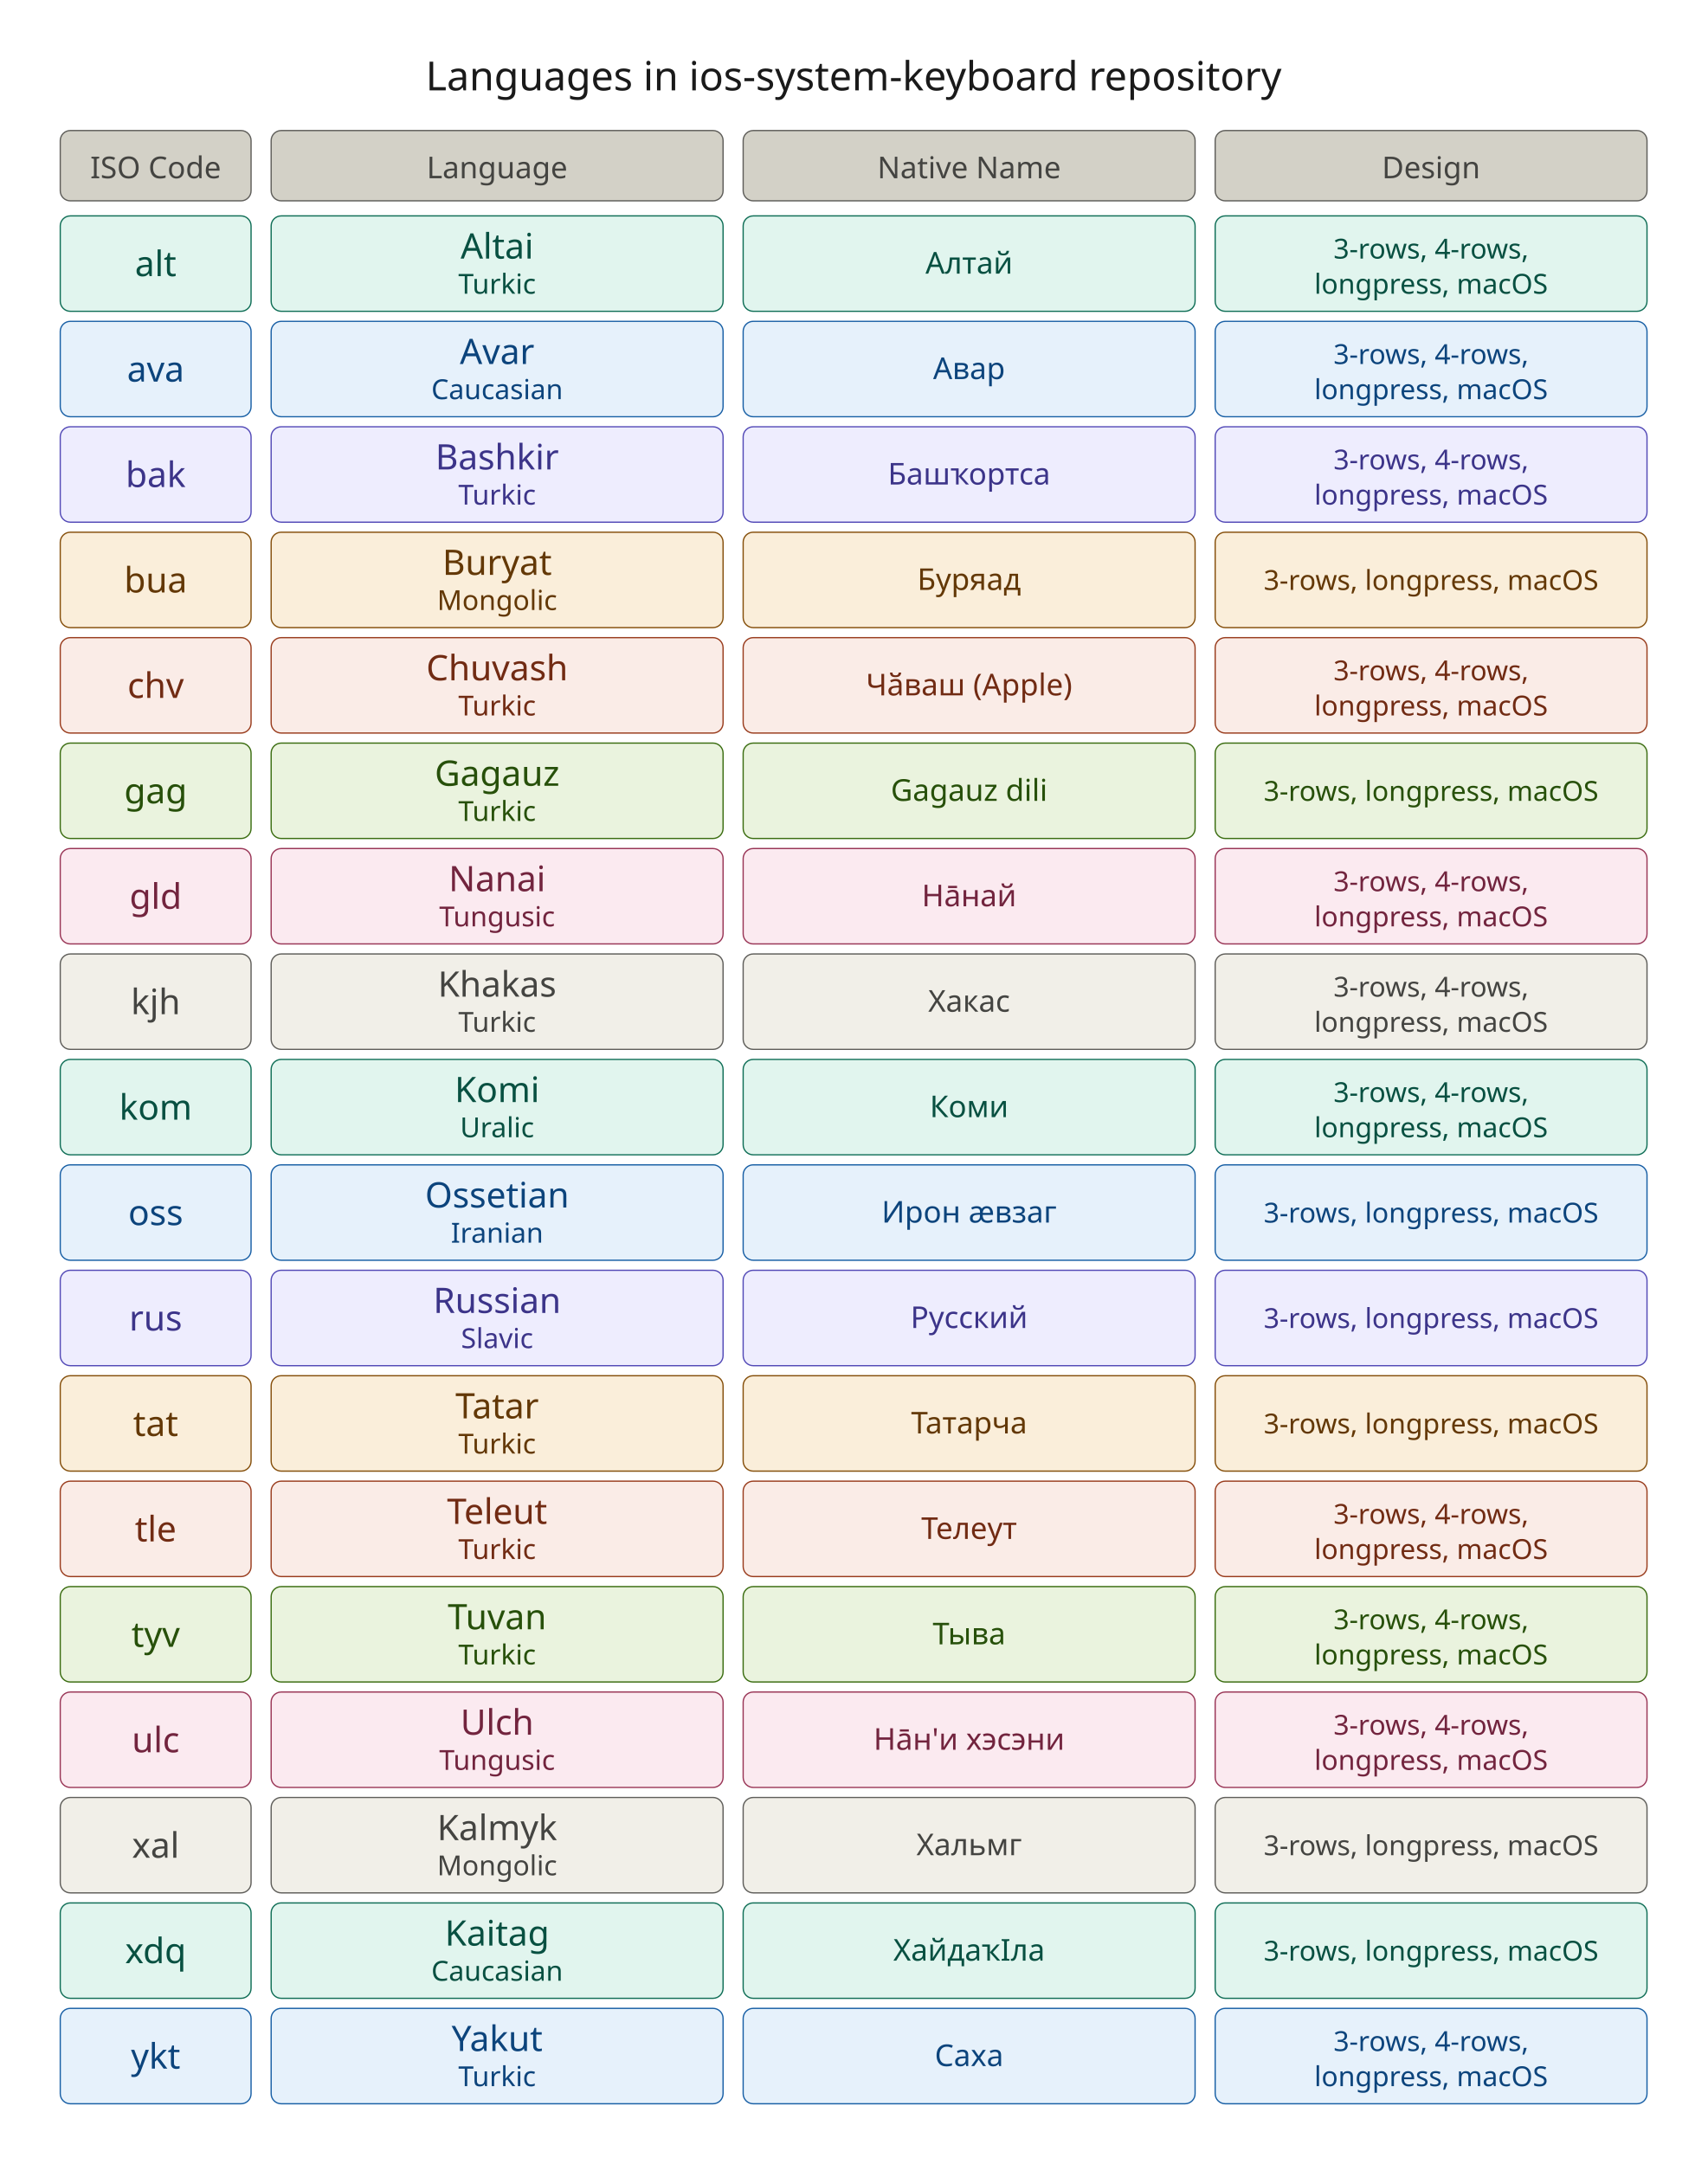
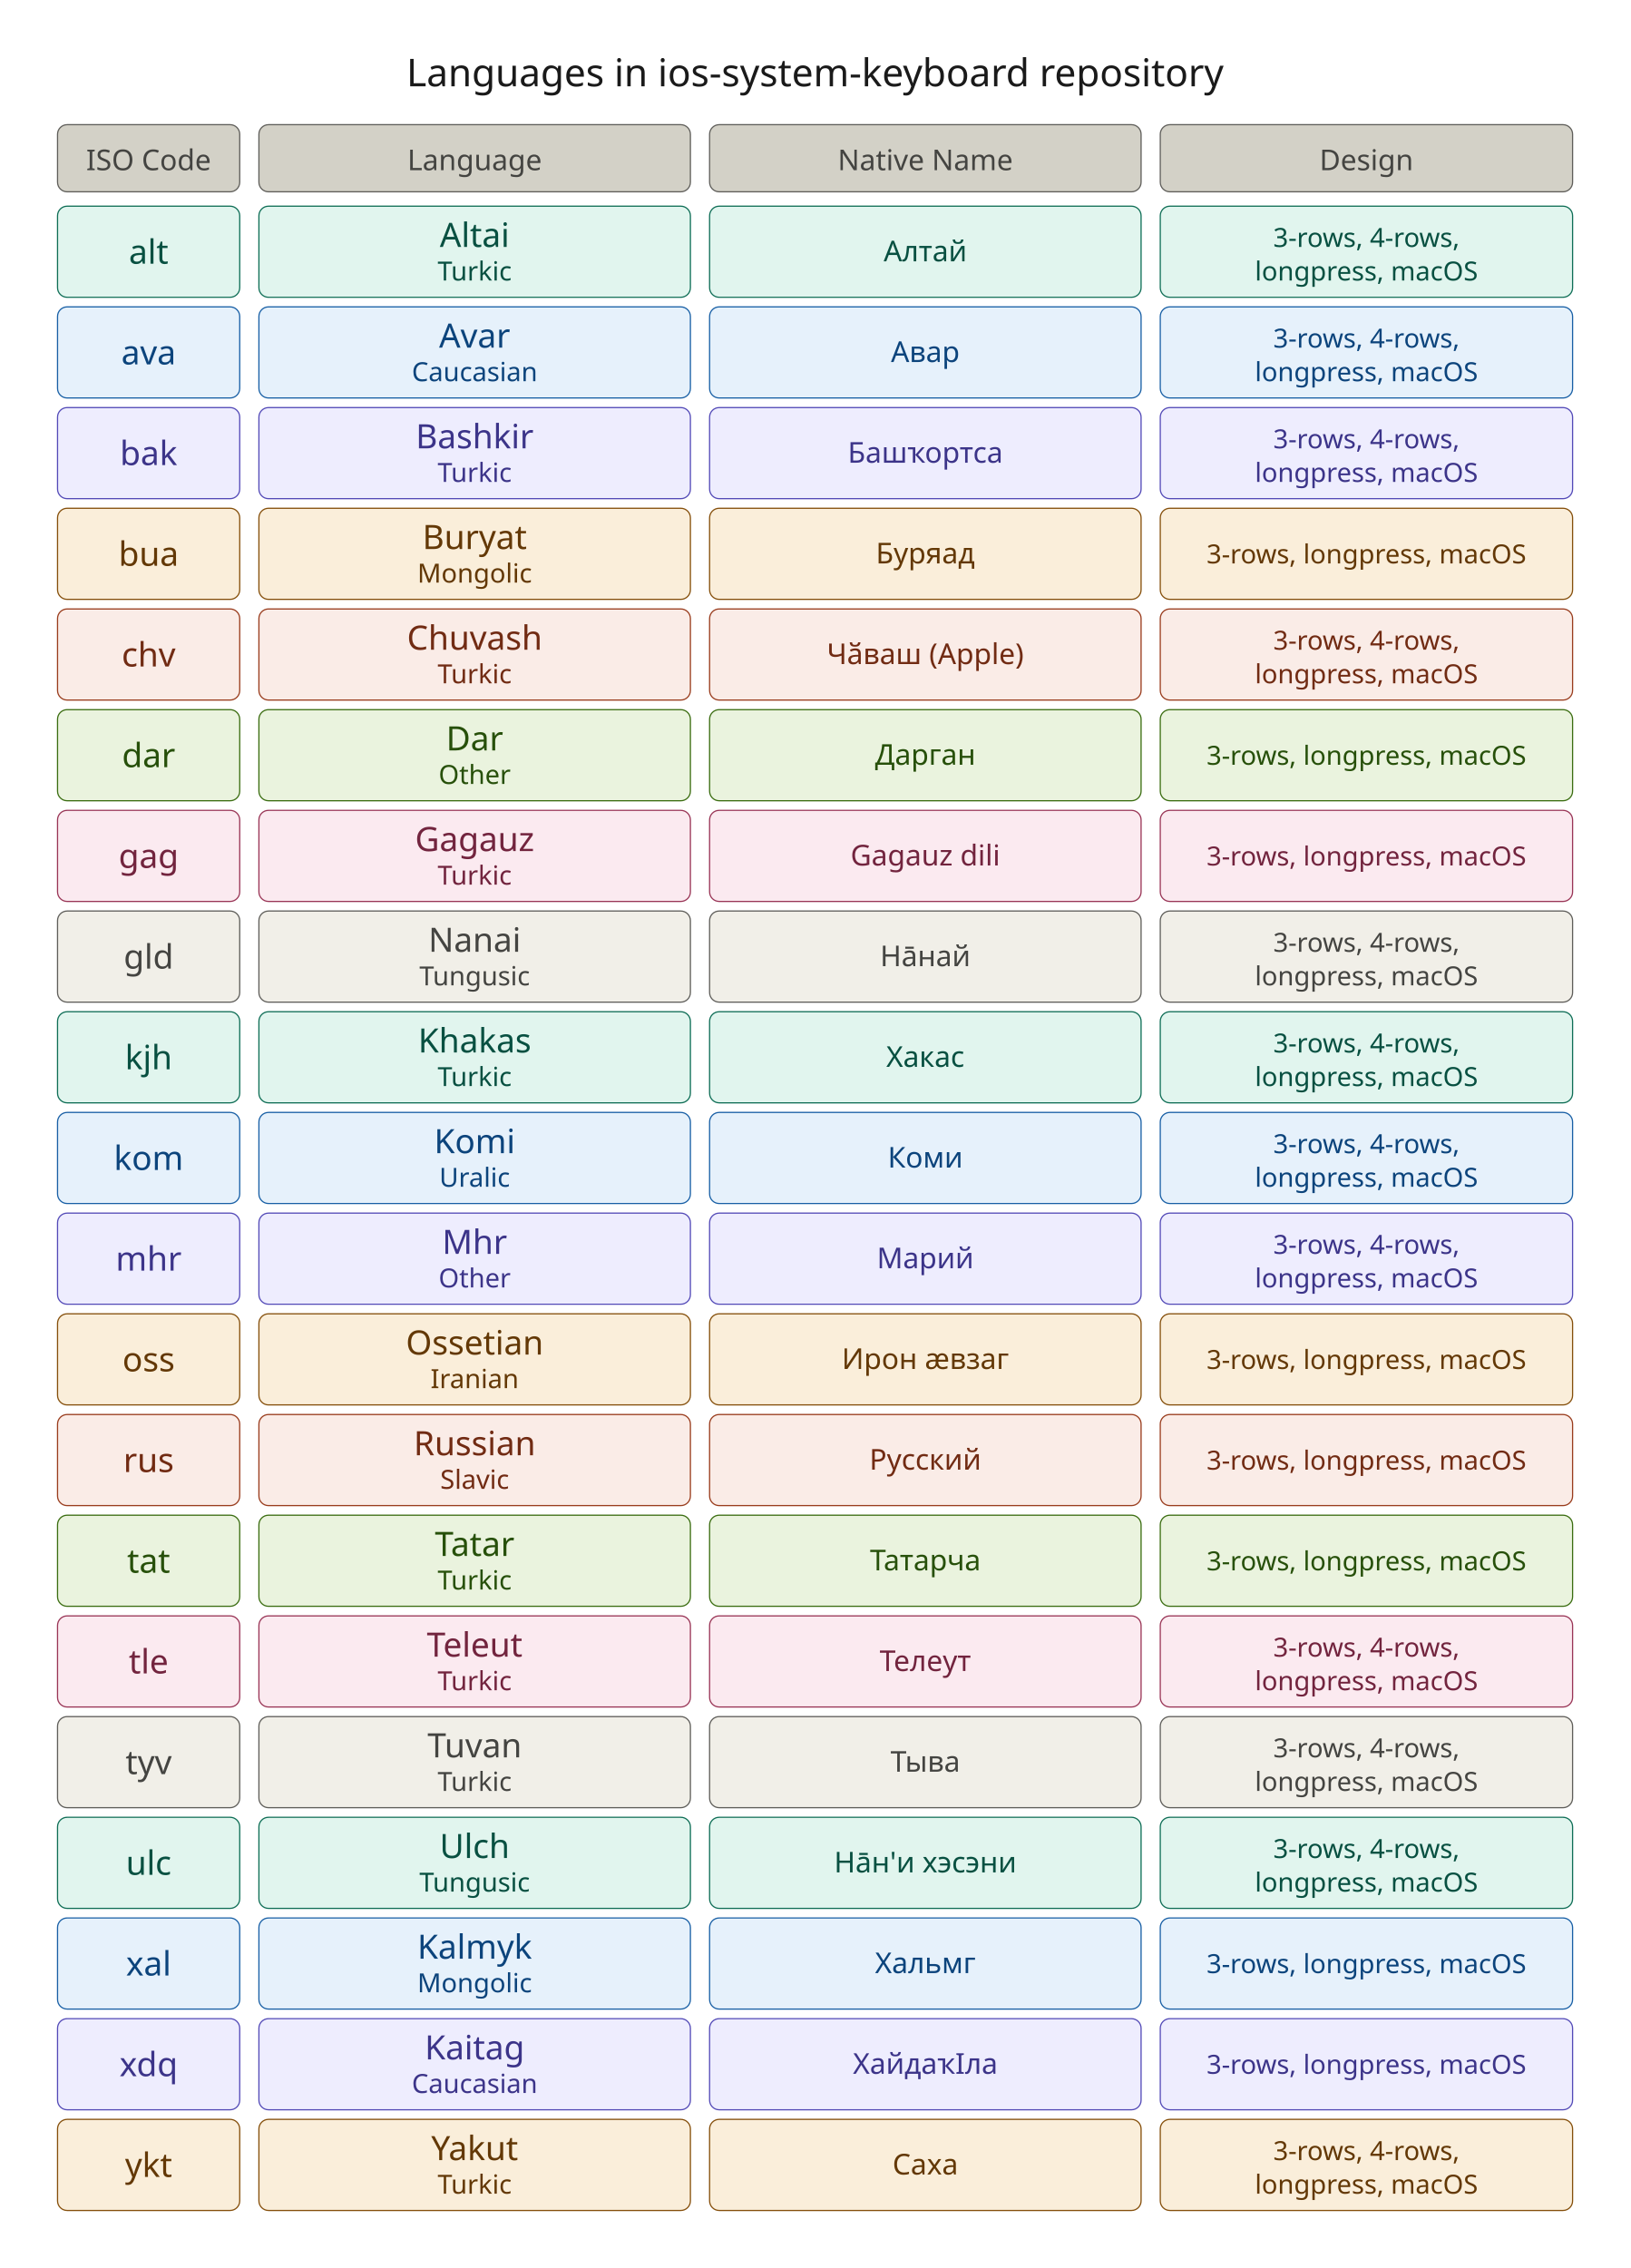
- <svg xmlns="http://www.w3.org/2000/svg" width="100%" viewBox="0 0 680 862" font-family="sans-serif">
+ <svg xmlns="http://www.w3.org/2000/svg" width="100%" viewBox="0 0 680 946" font-family="sans-serif">
  <text font-size="16" font-weight="500" fill="#1a1a1a" x="340" y="36" text-anchor="middle">Languages in ios-system-keyboard repository</text>
  <rect x="24" y="52" width="76" height="28" rx="4" fill="#D3D1C7" stroke="#5F5E5A" stroke-width="0.5" />
  <text font-size="12" fill="#444441" x="62" y="71" text-anchor="middle">ISO Code</text>
  <rect x="108" y="52" width="180" height="28" rx="4" fill="#D3D1C7" stroke="#5F5E5A" stroke-width="0.5" />
  <text font-size="12" fill="#444441" x="198" y="71" text-anchor="middle">Language</text>
  <rect x="296" y="52" width="180" height="28" rx="4" fill="#D3D1C7" stroke="#5F5E5A" stroke-width="0.5" />
  <text font-size="12" fill="#444441" x="386" y="71" text-anchor="middle">Native Name</text>
  <rect x="484" y="52" width="172" height="28" rx="4" fill="#D3D1C7" stroke="#5F5E5A" stroke-width="0.5" />
  <text font-size="12" fill="#444441" x="570" y="71" text-anchor="middle">Design</text>
  <rect x="24" y="86" width="76" height="38" rx="4" fill="#E1F5EE" stroke="#0F6E56" stroke-width="0.5" />
  <text font-size="14" font-weight="500" fill="#085041" x="62" y="110" text-anchor="middle">alt</text>
  <rect x="108" y="86" width="180" height="38" rx="4" fill="#E1F5EE" stroke="#0F6E56" stroke-width="0.5" />
  <text font-size="14" font-weight="500" fill="#085041" x="198" y="103" text-anchor="middle">Altai</text>
  <text font-size="11" fill="#085041" x="198" y="117" text-anchor="middle">Turkic</text>
  <rect x="296" y="86" width="180" height="38" rx="4" fill="#E1F5EE" stroke="#0F6E56" stroke-width="0.5" />
  <text font-size="12" fill="#085041" x="386" y="109" text-anchor="middle">Алтай</text>
  <rect x="484" y="86" width="172" height="38" rx="4" fill="#E1F5EE" stroke="#0F6E56" stroke-width="0.5" />
  <text font-size="11" fill="#085041" x="570" y="103" text-anchor="middle">3-rows, 4-rows,</text>
  <text font-size="11" fill="#085041" x="570" y="117" text-anchor="middle">longpress, macOS</text>
  <rect x="24" y="128" width="76" height="38" rx="4" fill="#E6F1FB" stroke="#185FA5" stroke-width="0.5" />
  <text font-size="14" font-weight="500" fill="#0C447C" x="62" y="152" text-anchor="middle">ava</text>
  <rect x="108" y="128" width="180" height="38" rx="4" fill="#E6F1FB" stroke="#185FA5" stroke-width="0.5" />
  <text font-size="14" font-weight="500" fill="#0C447C" x="198" y="145" text-anchor="middle">Avar</text>
  <text font-size="11" fill="#0C447C" x="198" y="159" text-anchor="middle">Caucasian</text>
  <rect x="296" y="128" width="180" height="38" rx="4" fill="#E6F1FB" stroke="#185FA5" stroke-width="0.5" />
  <text font-size="12" fill="#0C447C" x="386" y="151" text-anchor="middle">Авар</text>
  <rect x="484" y="128" width="172" height="38" rx="4" fill="#E6F1FB" stroke="#185FA5" stroke-width="0.5" />
  <text font-size="11" fill="#0C447C" x="570" y="145" text-anchor="middle">3-rows, 4-rows,</text>
  <text font-size="11" fill="#0C447C" x="570" y="159" text-anchor="middle">longpress, macOS</text>
  <rect x="24" y="170" width="76" height="38" rx="4" fill="#EEEDFE" stroke="#534AB7" stroke-width="0.5" />
  <text font-size="14" font-weight="500" fill="#3C3489" x="62" y="194" text-anchor="middle">bak</text>
  <rect x="108" y="170" width="180" height="38" rx="4" fill="#EEEDFE" stroke="#534AB7" stroke-width="0.5" />
  <text font-size="14" font-weight="500" fill="#3C3489" x="198" y="187" text-anchor="middle">Bashkir</text>
  <text font-size="11" fill="#3C3489" x="198" y="201" text-anchor="middle">Turkic</text>
  <rect x="296" y="170" width="180" height="38" rx="4" fill="#EEEDFE" stroke="#534AB7" stroke-width="0.5" />
  <text font-size="12" fill="#3C3489" x="386" y="193" text-anchor="middle">Башҡортса</text>
  <rect x="484" y="170" width="172" height="38" rx="4" fill="#EEEDFE" stroke="#534AB7" stroke-width="0.5" />
  <text font-size="11" fill="#3C3489" x="570" y="187" text-anchor="middle">3-rows, 4-rows,</text>
  <text font-size="11" fill="#3C3489" x="570" y="201" text-anchor="middle">longpress, macOS</text>
  <rect x="24" y="212" width="76" height="38" rx="4" fill="#FAEEDA" stroke="#854F0B" stroke-width="0.5" />
  <text font-size="14" font-weight="500" fill="#633806" x="62" y="236" text-anchor="middle">bua</text>
  <rect x="108" y="212" width="180" height="38" rx="4" fill="#FAEEDA" stroke="#854F0B" stroke-width="0.5" />
  <text font-size="14" font-weight="500" fill="#633806" x="198" y="229" text-anchor="middle">Buryat</text>
  <text font-size="11" fill="#633806" x="198" y="243" text-anchor="middle">Mongolic</text>
  <rect x="296" y="212" width="180" height="38" rx="4" fill="#FAEEDA" stroke="#854F0B" stroke-width="0.5" />
  <text font-size="12" fill="#633806" x="386" y="235" text-anchor="middle">Буряад</text>
  <rect x="484" y="212" width="172" height="38" rx="4" fill="#FAEEDA" stroke="#854F0B" stroke-width="0.5" />
  <text font-size="11" fill="#633806" x="570" y="235" text-anchor="middle">3-rows, longpress, macOS</text>
  <rect x="24" y="254" width="76" height="38" rx="4" fill="#FAECE7" stroke="#993C1D" stroke-width="0.5" />
  <text font-size="14" font-weight="500" fill="#712B13" x="62" y="278" text-anchor="middle">chv</text>
  <rect x="108" y="254" width="180" height="38" rx="4" fill="#FAECE7" stroke="#993C1D" stroke-width="0.5" />
  <text font-size="14" font-weight="500" fill="#712B13" x="198" y="271" text-anchor="middle">Chuvash</text>
  <text font-size="11" fill="#712B13" x="198" y="285" text-anchor="middle">Turkic</text>
  <rect x="296" y="254" width="180" height="38" rx="4" fill="#FAECE7" stroke="#993C1D" stroke-width="0.5" />
  <text font-size="12" fill="#712B13" x="386" y="277" text-anchor="middle">Чӑваш (Apple)</text>
  <rect x="484" y="254" width="172" height="38" rx="4" fill="#FAECE7" stroke="#993C1D" stroke-width="0.5" />
  <text font-size="11" fill="#712B13" x="570" y="271" text-anchor="middle">3-rows, 4-rows,</text>
  <text font-size="11" fill="#712B13" x="570" y="285" text-anchor="middle">longpress, macOS</text>
  <rect x="24" y="296" width="76" height="38" rx="4" fill="#EAF3DE" stroke="#3B6D11" stroke-width="0.5" />
-   <text font-size="14" font-weight="500" fill="#27500A" x="62" y="320" text-anchor="middle">gag</text>
+   <text font-size="14" font-weight="500" fill="#27500A" x="62" y="320" text-anchor="middle">dar</text>
  <rect x="108" y="296" width="180" height="38" rx="4" fill="#EAF3DE" stroke="#3B6D11" stroke-width="0.5" />
-   <text font-size="14" font-weight="500" fill="#27500A" x="198" y="313" text-anchor="middle">Gagauz</text>
-   <text font-size="11" fill="#27500A" x="198" y="327" text-anchor="middle">Turkic</text>
+   <text font-size="14" font-weight="500" fill="#27500A" x="198" y="313" text-anchor="middle">Dar</text>
+   <text font-size="11" fill="#27500A" x="198" y="327" text-anchor="middle">Other</text>
  <rect x="296" y="296" width="180" height="38" rx="4" fill="#EAF3DE" stroke="#3B6D11" stroke-width="0.5" />
-   <text font-size="12" fill="#27500A" x="386" y="319" text-anchor="middle">Gagauz dili</text>
+   <text font-size="12" fill="#27500A" x="386" y="319" text-anchor="middle">Дарган</text>
  <rect x="484" y="296" width="172" height="38" rx="4" fill="#EAF3DE" stroke="#3B6D11" stroke-width="0.5" />
  <text font-size="11" fill="#27500A" x="570" y="319" text-anchor="middle">3-rows, longpress, macOS</text>
  <rect x="24" y="338" width="76" height="38" rx="4" fill="#FBEAF0" stroke="#993556" stroke-width="0.5" />
-   <text font-size="14" font-weight="500" fill="#72243E" x="62" y="362" text-anchor="middle">gld</text>
+   <text font-size="14" font-weight="500" fill="#72243E" x="62" y="362" text-anchor="middle">gag</text>
  <rect x="108" y="338" width="180" height="38" rx="4" fill="#FBEAF0" stroke="#993556" stroke-width="0.5" />
-   <text font-size="14" font-weight="500" fill="#72243E" x="198" y="355" text-anchor="middle">Nanai</text>
-   <text font-size="11" fill="#72243E" x="198" y="369" text-anchor="middle">Tungusic</text>
+   <text font-size="14" font-weight="500" fill="#72243E" x="198" y="355" text-anchor="middle">Gagauz</text>
+   <text font-size="11" fill="#72243E" x="198" y="369" text-anchor="middle">Turkic</text>
  <rect x="296" y="338" width="180" height="38" rx="4" fill="#FBEAF0" stroke="#993556" stroke-width="0.5" />
-   <text font-size="12" fill="#72243E" x="386" y="361" text-anchor="middle">На̄най</text>
+   <text font-size="12" fill="#72243E" x="386" y="361" text-anchor="middle">Gagauz dili</text>
  <rect x="484" y="338" width="172" height="38" rx="4" fill="#FBEAF0" stroke="#993556" stroke-width="0.5" />
-   <text font-size="11" fill="#72243E" x="570" y="355" text-anchor="middle">3-rows, 4-rows,</text>
-   <text font-size="11" fill="#72243E" x="570" y="369" text-anchor="middle">longpress, macOS</text>
+   <text font-size="11" fill="#72243E" x="570" y="361" text-anchor="middle">3-rows, longpress, macOS</text>
  <rect x="24" y="380" width="76" height="38" rx="4" fill="#F1EFE8" stroke="#5F5E5A" stroke-width="0.5" />
-   <text font-size="14" font-weight="500" fill="#444441" x="62" y="404" text-anchor="middle">kjh</text>
+   <text font-size="14" font-weight="500" fill="#444441" x="62" y="404" text-anchor="middle">gld</text>
  <rect x="108" y="380" width="180" height="38" rx="4" fill="#F1EFE8" stroke="#5F5E5A" stroke-width="0.5" />
-   <text font-size="14" font-weight="500" fill="#444441" x="198" y="397" text-anchor="middle">Khakas</text>
-   <text font-size="11" fill="#444441" x="198" y="411" text-anchor="middle">Turkic</text>
+   <text font-size="14" font-weight="500" fill="#444441" x="198" y="397" text-anchor="middle">Nanai</text>
+   <text font-size="11" fill="#444441" x="198" y="411" text-anchor="middle">Tungusic</text>
  <rect x="296" y="380" width="180" height="38" rx="4" fill="#F1EFE8" stroke="#5F5E5A" stroke-width="0.5" />
-   <text font-size="12" fill="#444441" x="386" y="403" text-anchor="middle">Хакас</text>
+   <text font-size="12" fill="#444441" x="386" y="403" text-anchor="middle">На̄най</text>
  <rect x="484" y="380" width="172" height="38" rx="4" fill="#F1EFE8" stroke="#5F5E5A" stroke-width="0.5" />
  <text font-size="11" fill="#444441" x="570" y="397" text-anchor="middle">3-rows, 4-rows,</text>
  <text font-size="11" fill="#444441" x="570" y="411" text-anchor="middle">longpress, macOS</text>
  <rect x="24" y="422" width="76" height="38" rx="4" fill="#E1F5EE" stroke="#0F6E56" stroke-width="0.5" />
-   <text font-size="14" font-weight="500" fill="#085041" x="62" y="446" text-anchor="middle">kom</text>
+   <text font-size="14" font-weight="500" fill="#085041" x="62" y="446" text-anchor="middle">kjh</text>
  <rect x="108" y="422" width="180" height="38" rx="4" fill="#E1F5EE" stroke="#0F6E56" stroke-width="0.5" />
-   <text font-size="14" font-weight="500" fill="#085041" x="198" y="439" text-anchor="middle">Komi</text>
-   <text font-size="11" fill="#085041" x="198" y="453" text-anchor="middle">Uralic</text>
+   <text font-size="14" font-weight="500" fill="#085041" x="198" y="439" text-anchor="middle">Khakas</text>
+   <text font-size="11" fill="#085041" x="198" y="453" text-anchor="middle">Turkic</text>
  <rect x="296" y="422" width="180" height="38" rx="4" fill="#E1F5EE" stroke="#0F6E56" stroke-width="0.5" />
-   <text font-size="12" fill="#085041" x="386" y="445" text-anchor="middle">Коми</text>
+   <text font-size="12" fill="#085041" x="386" y="445" text-anchor="middle">Хакас</text>
  <rect x="484" y="422" width="172" height="38" rx="4" fill="#E1F5EE" stroke="#0F6E56" stroke-width="0.5" />
  <text font-size="11" fill="#085041" x="570" y="439" text-anchor="middle">3-rows, 4-rows,</text>
  <text font-size="11" fill="#085041" x="570" y="453" text-anchor="middle">longpress, macOS</text>
  <rect x="24" y="464" width="76" height="38" rx="4" fill="#E6F1FB" stroke="#185FA5" stroke-width="0.5" />
-   <text font-size="14" font-weight="500" fill="#0C447C" x="62" y="488" text-anchor="middle">oss</text>
+   <text font-size="14" font-weight="500" fill="#0C447C" x="62" y="488" text-anchor="middle">kom</text>
  <rect x="108" y="464" width="180" height="38" rx="4" fill="#E6F1FB" stroke="#185FA5" stroke-width="0.5" />
-   <text font-size="14" font-weight="500" fill="#0C447C" x="198" y="481" text-anchor="middle">Ossetian</text>
-   <text font-size="11" fill="#0C447C" x="198" y="495" text-anchor="middle">Iranian</text>
+   <text font-size="14" font-weight="500" fill="#0C447C" x="198" y="481" text-anchor="middle">Komi</text>
+   <text font-size="11" fill="#0C447C" x="198" y="495" text-anchor="middle">Uralic</text>
  <rect x="296" y="464" width="180" height="38" rx="4" fill="#E6F1FB" stroke="#185FA5" stroke-width="0.5" />
-   <text font-size="12" fill="#0C447C" x="386" y="487" text-anchor="middle">Ирон ӕвзаг</text>
+   <text font-size="12" fill="#0C447C" x="386" y="487" text-anchor="middle">Коми</text>
  <rect x="484" y="464" width="172" height="38" rx="4" fill="#E6F1FB" stroke="#185FA5" stroke-width="0.5" />
-   <text font-size="11" fill="#0C447C" x="570" y="487" text-anchor="middle">3-rows, longpress, macOS</text>
+   <text font-size="11" fill="#0C447C" x="570" y="481" text-anchor="middle">3-rows, 4-rows,</text>
+   <text font-size="11" fill="#0C447C" x="570" y="495" text-anchor="middle">longpress, macOS</text>
  <rect x="24" y="506" width="76" height="38" rx="4" fill="#EEEDFE" stroke="#534AB7" stroke-width="0.5" />
-   <text font-size="14" font-weight="500" fill="#3C3489" x="62" y="530" text-anchor="middle">rus</text>
+   <text font-size="14" font-weight="500" fill="#3C3489" x="62" y="530" text-anchor="middle">mhr</text>
  <rect x="108" y="506" width="180" height="38" rx="4" fill="#EEEDFE" stroke="#534AB7" stroke-width="0.5" />
-   <text font-size="14" font-weight="500" fill="#3C3489" x="198" y="523" text-anchor="middle">Russian</text>
-   <text font-size="11" fill="#3C3489" x="198" y="537" text-anchor="middle">Slavic</text>
+   <text font-size="14" font-weight="500" fill="#3C3489" x="198" y="523" text-anchor="middle">Mhr</text>
+   <text font-size="11" fill="#3C3489" x="198" y="537" text-anchor="middle">Other</text>
  <rect x="296" y="506" width="180" height="38" rx="4" fill="#EEEDFE" stroke="#534AB7" stroke-width="0.5" />
-   <text font-size="12" fill="#3C3489" x="386" y="529" text-anchor="middle">Русский</text>
+   <text font-size="12" fill="#3C3489" x="386" y="529" text-anchor="middle">Марий</text>
  <rect x="484" y="506" width="172" height="38" rx="4" fill="#EEEDFE" stroke="#534AB7" stroke-width="0.5" />
-   <text font-size="11" fill="#3C3489" x="570" y="529" text-anchor="middle">3-rows, longpress, macOS</text>
+   <text font-size="11" fill="#3C3489" x="570" y="523" text-anchor="middle">3-rows, 4-rows,</text>
+   <text font-size="11" fill="#3C3489" x="570" y="537" text-anchor="middle">longpress, macOS</text>
  <rect x="24" y="548" width="76" height="38" rx="4" fill="#FAEEDA" stroke="#854F0B" stroke-width="0.5" />
-   <text font-size="14" font-weight="500" fill="#633806" x="62" y="572" text-anchor="middle">tat</text>
+   <text font-size="14" font-weight="500" fill="#633806" x="62" y="572" text-anchor="middle">oss</text>
  <rect x="108" y="548" width="180" height="38" rx="4" fill="#FAEEDA" stroke="#854F0B" stroke-width="0.5" />
-   <text font-size="14" font-weight="500" fill="#633806" x="198" y="565" text-anchor="middle">Tatar</text>
-   <text font-size="11" fill="#633806" x="198" y="579" text-anchor="middle">Turkic</text>
+   <text font-size="14" font-weight="500" fill="#633806" x="198" y="565" text-anchor="middle">Ossetian</text>
+   <text font-size="11" fill="#633806" x="198" y="579" text-anchor="middle">Iranian</text>
  <rect x="296" y="548" width="180" height="38" rx="4" fill="#FAEEDA" stroke="#854F0B" stroke-width="0.5" />
-   <text font-size="12" fill="#633806" x="386" y="571" text-anchor="middle">Татарча</text>
+   <text font-size="12" fill="#633806" x="386" y="571" text-anchor="middle">Ирон ӕвзаг</text>
  <rect x="484" y="548" width="172" height="38" rx="4" fill="#FAEEDA" stroke="#854F0B" stroke-width="0.5" />
  <text font-size="11" fill="#633806" x="570" y="571" text-anchor="middle">3-rows, longpress, macOS</text>
  <rect x="24" y="590" width="76" height="38" rx="4" fill="#FAECE7" stroke="#993C1D" stroke-width="0.5" />
-   <text font-size="14" font-weight="500" fill="#712B13" x="62" y="614" text-anchor="middle">tle</text>
+   <text font-size="14" font-weight="500" fill="#712B13" x="62" y="614" text-anchor="middle">rus</text>
  <rect x="108" y="590" width="180" height="38" rx="4" fill="#FAECE7" stroke="#993C1D" stroke-width="0.5" />
-   <text font-size="14" font-weight="500" fill="#712B13" x="198" y="607" text-anchor="middle">Teleut</text>
-   <text font-size="11" fill="#712B13" x="198" y="621" text-anchor="middle">Turkic</text>
+   <text font-size="14" font-weight="500" fill="#712B13" x="198" y="607" text-anchor="middle">Russian</text>
+   <text font-size="11" fill="#712B13" x="198" y="621" text-anchor="middle">Slavic</text>
  <rect x="296" y="590" width="180" height="38" rx="4" fill="#FAECE7" stroke="#993C1D" stroke-width="0.5" />
-   <text font-size="12" fill="#712B13" x="386" y="613" text-anchor="middle">Телеут</text>
+   <text font-size="12" fill="#712B13" x="386" y="613" text-anchor="middle">Русский</text>
  <rect x="484" y="590" width="172" height="38" rx="4" fill="#FAECE7" stroke="#993C1D" stroke-width="0.5" />
-   <text font-size="11" fill="#712B13" x="570" y="607" text-anchor="middle">3-rows, 4-rows,</text>
-   <text font-size="11" fill="#712B13" x="570" y="621" text-anchor="middle">longpress, macOS</text>
+   <text font-size="11" fill="#712B13" x="570" y="613" text-anchor="middle">3-rows, longpress, macOS</text>
  <rect x="24" y="632" width="76" height="38" rx="4" fill="#EAF3DE" stroke="#3B6D11" stroke-width="0.5" />
-   <text font-size="14" font-weight="500" fill="#27500A" x="62" y="656" text-anchor="middle">tyv</text>
+   <text font-size="14" font-weight="500" fill="#27500A" x="62" y="656" text-anchor="middle">tat</text>
  <rect x="108" y="632" width="180" height="38" rx="4" fill="#EAF3DE" stroke="#3B6D11" stroke-width="0.5" />
-   <text font-size="14" font-weight="500" fill="#27500A" x="198" y="649" text-anchor="middle">Tuvan</text>
+   <text font-size="14" font-weight="500" fill="#27500A" x="198" y="649" text-anchor="middle">Tatar</text>
  <text font-size="11" fill="#27500A" x="198" y="663" text-anchor="middle">Turkic</text>
  <rect x="296" y="632" width="180" height="38" rx="4" fill="#EAF3DE" stroke="#3B6D11" stroke-width="0.5" />
-   <text font-size="12" fill="#27500A" x="386" y="655" text-anchor="middle">Тыва</text>
+   <text font-size="12" fill="#27500A" x="386" y="655" text-anchor="middle">Татарча</text>
  <rect x="484" y="632" width="172" height="38" rx="4" fill="#EAF3DE" stroke="#3B6D11" stroke-width="0.5" />
-   <text font-size="11" fill="#27500A" x="570" y="649" text-anchor="middle">3-rows, 4-rows,</text>
-   <text font-size="11" fill="#27500A" x="570" y="663" text-anchor="middle">longpress, macOS</text>
+   <text font-size="11" fill="#27500A" x="570" y="655" text-anchor="middle">3-rows, longpress, macOS</text>
  <rect x="24" y="674" width="76" height="38" rx="4" fill="#FBEAF0" stroke="#993556" stroke-width="0.5" />
-   <text font-size="14" font-weight="500" fill="#72243E" x="62" y="698" text-anchor="middle">ulc</text>
+   <text font-size="14" font-weight="500" fill="#72243E" x="62" y="698" text-anchor="middle">tle</text>
  <rect x="108" y="674" width="180" height="38" rx="4" fill="#FBEAF0" stroke="#993556" stroke-width="0.5" />
-   <text font-size="14" font-weight="500" fill="#72243E" x="198" y="691" text-anchor="middle">Ulch</text>
-   <text font-size="11" fill="#72243E" x="198" y="705" text-anchor="middle">Tungusic</text>
+   <text font-size="14" font-weight="500" fill="#72243E" x="198" y="691" text-anchor="middle">Teleut</text>
+   <text font-size="11" fill="#72243E" x="198" y="705" text-anchor="middle">Turkic</text>
  <rect x="296" y="674" width="180" height="38" rx="4" fill="#FBEAF0" stroke="#993556" stroke-width="0.5" />
-   <text font-size="12" fill="#72243E" x="386" y="697" text-anchor="middle">Нāн'и хэсэни</text>
+   <text font-size="12" fill="#72243E" x="386" y="697" text-anchor="middle">Телеут</text>
  <rect x="484" y="674" width="172" height="38" rx="4" fill="#FBEAF0" stroke="#993556" stroke-width="0.5" />
  <text font-size="11" fill="#72243E" x="570" y="691" text-anchor="middle">3-rows, 4-rows,</text>
  <text font-size="11" fill="#72243E" x="570" y="705" text-anchor="middle">longpress, macOS</text>
  <rect x="24" y="716" width="76" height="38" rx="4" fill="#F1EFE8" stroke="#5F5E5A" stroke-width="0.5" />
-   <text font-size="14" font-weight="500" fill="#444441" x="62" y="740" text-anchor="middle">xal</text>
+   <text font-size="14" font-weight="500" fill="#444441" x="62" y="740" text-anchor="middle">tyv</text>
  <rect x="108" y="716" width="180" height="38" rx="4" fill="#F1EFE8" stroke="#5F5E5A" stroke-width="0.5" />
-   <text font-size="14" font-weight="500" fill="#444441" x="198" y="733" text-anchor="middle">Kalmyk</text>
-   <text font-size="11" fill="#444441" x="198" y="747" text-anchor="middle">Mongolic</text>
+   <text font-size="14" font-weight="500" fill="#444441" x="198" y="733" text-anchor="middle">Tuvan</text>
+   <text font-size="11" fill="#444441" x="198" y="747" text-anchor="middle">Turkic</text>
  <rect x="296" y="716" width="180" height="38" rx="4" fill="#F1EFE8" stroke="#5F5E5A" stroke-width="0.5" />
-   <text font-size="12" fill="#444441" x="386" y="739" text-anchor="middle">Хальмг</text>
+   <text font-size="12" fill="#444441" x="386" y="739" text-anchor="middle">Тыва</text>
  <rect x="484" y="716" width="172" height="38" rx="4" fill="#F1EFE8" stroke="#5F5E5A" stroke-width="0.5" />
-   <text font-size="11" fill="#444441" x="570" y="739" text-anchor="middle">3-rows, longpress, macOS</text>
+   <text font-size="11" fill="#444441" x="570" y="733" text-anchor="middle">3-rows, 4-rows,</text>
+   <text font-size="11" fill="#444441" x="570" y="747" text-anchor="middle">longpress, macOS</text>
  <rect x="24" y="758" width="76" height="38" rx="4" fill="#E1F5EE" stroke="#0F6E56" stroke-width="0.5" />
-   <text font-size="14" font-weight="500" fill="#085041" x="62" y="782" text-anchor="middle">xdq</text>
+   <text font-size="14" font-weight="500" fill="#085041" x="62" y="782" text-anchor="middle">ulc</text>
  <rect x="108" y="758" width="180" height="38" rx="4" fill="#E1F5EE" stroke="#0F6E56" stroke-width="0.5" />
-   <text font-size="14" font-weight="500" fill="#085041" x="198" y="775" text-anchor="middle">Kaitag</text>
-   <text font-size="11" fill="#085041" x="198" y="789" text-anchor="middle">Caucasian</text>
+   <text font-size="14" font-weight="500" fill="#085041" x="198" y="775" text-anchor="middle">Ulch</text>
+   <text font-size="11" fill="#085041" x="198" y="789" text-anchor="middle">Tungusic</text>
  <rect x="296" y="758" width="180" height="38" rx="4" fill="#E1F5EE" stroke="#0F6E56" stroke-width="0.5" />
-   <text font-size="12" fill="#085041" x="386" y="781" text-anchor="middle">Хайдаҡӏла</text>
+   <text font-size="12" fill="#085041" x="386" y="781" text-anchor="middle">Нāн'и хэсэни</text>
  <rect x="484" y="758" width="172" height="38" rx="4" fill="#E1F5EE" stroke="#0F6E56" stroke-width="0.5" />
-   <text font-size="11" fill="#085041" x="570" y="781" text-anchor="middle">3-rows, longpress, macOS</text>
+   <text font-size="11" fill="#085041" x="570" y="775" text-anchor="middle">3-rows, 4-rows,</text>
+   <text font-size="11" fill="#085041" x="570" y="789" text-anchor="middle">longpress, macOS</text>
  <rect x="24" y="800" width="76" height="38" rx="4" fill="#E6F1FB" stroke="#185FA5" stroke-width="0.5" />
-   <text font-size="14" font-weight="500" fill="#0C447C" x="62" y="824" text-anchor="middle">ykt</text>
+   <text font-size="14" font-weight="500" fill="#0C447C" x="62" y="824" text-anchor="middle">xal</text>
  <rect x="108" y="800" width="180" height="38" rx="4" fill="#E6F1FB" stroke="#185FA5" stroke-width="0.5" />
-   <text font-size="14" font-weight="500" fill="#0C447C" x="198" y="817" text-anchor="middle">Yakut</text>
-   <text font-size="11" fill="#0C447C" x="198" y="831" text-anchor="middle">Turkic</text>
+   <text font-size="14" font-weight="500" fill="#0C447C" x="198" y="817" text-anchor="middle">Kalmyk</text>
+   <text font-size="11" fill="#0C447C" x="198" y="831" text-anchor="middle">Mongolic</text>
  <rect x="296" y="800" width="180" height="38" rx="4" fill="#E6F1FB" stroke="#185FA5" stroke-width="0.5" />
-   <text font-size="12" fill="#0C447C" x="386" y="823" text-anchor="middle">Саха</text>
+   <text font-size="12" fill="#0C447C" x="386" y="823" text-anchor="middle">Хальмг</text>
  <rect x="484" y="800" width="172" height="38" rx="4" fill="#E6F1FB" stroke="#185FA5" stroke-width="0.5" />
-   <text font-size="11" fill="#0C447C" x="570" y="817" text-anchor="middle">3-rows, 4-rows,</text>
-   <text font-size="11" fill="#0C447C" x="570" y="831" text-anchor="middle">longpress, macOS</text>
+   <text font-size="11" fill="#0C447C" x="570" y="823" text-anchor="middle">3-rows, longpress, macOS</text>
+   <rect x="24" y="842" width="76" height="38" rx="4" fill="#EEEDFE" stroke="#534AB7" stroke-width="0.5" />
+   <text font-size="14" font-weight="500" fill="#3C3489" x="62" y="866" text-anchor="middle">xdq</text>
+   <rect x="108" y="842" width="180" height="38" rx="4" fill="#EEEDFE" stroke="#534AB7" stroke-width="0.5" />
+   <text font-size="14" font-weight="500" fill="#3C3489" x="198" y="859" text-anchor="middle">Kaitag</text>
+   <text font-size="11" fill="#3C3489" x="198" y="873" text-anchor="middle">Caucasian</text>
+   <rect x="296" y="842" width="180" height="38" rx="4" fill="#EEEDFE" stroke="#534AB7" stroke-width="0.5" />
+   <text font-size="12" fill="#3C3489" x="386" y="865" text-anchor="middle">Хайдаҡӏла</text>
+   <rect x="484" y="842" width="172" height="38" rx="4" fill="#EEEDFE" stroke="#534AB7" stroke-width="0.5" />
+   <text font-size="11" fill="#3C3489" x="570" y="865" text-anchor="middle">3-rows, longpress, macOS</text>
+   <rect x="24" y="884" width="76" height="38" rx="4" fill="#FAEEDA" stroke="#854F0B" stroke-width="0.5" />
+   <text font-size="14" font-weight="500" fill="#633806" x="62" y="908" text-anchor="middle">ykt</text>
+   <rect x="108" y="884" width="180" height="38" rx="4" fill="#FAEEDA" stroke="#854F0B" stroke-width="0.5" />
+   <text font-size="14" font-weight="500" fill="#633806" x="198" y="901" text-anchor="middle">Yakut</text>
+   <text font-size="11" fill="#633806" x="198" y="915" text-anchor="middle">Turkic</text>
+   <rect x="296" y="884" width="180" height="38" rx="4" fill="#FAEEDA" stroke="#854F0B" stroke-width="0.5" />
+   <text font-size="12" fill="#633806" x="386" y="907" text-anchor="middle">Саха</text>
+   <rect x="484" y="884" width="172" height="38" rx="4" fill="#FAEEDA" stroke="#854F0B" stroke-width="0.5" />
+   <text font-size="11" fill="#633806" x="570" y="901" text-anchor="middle">3-rows, 4-rows,</text>
+   <text font-size="11" fill="#633806" x="570" y="915" text-anchor="middle">longpress, macOS</text>
</svg>
